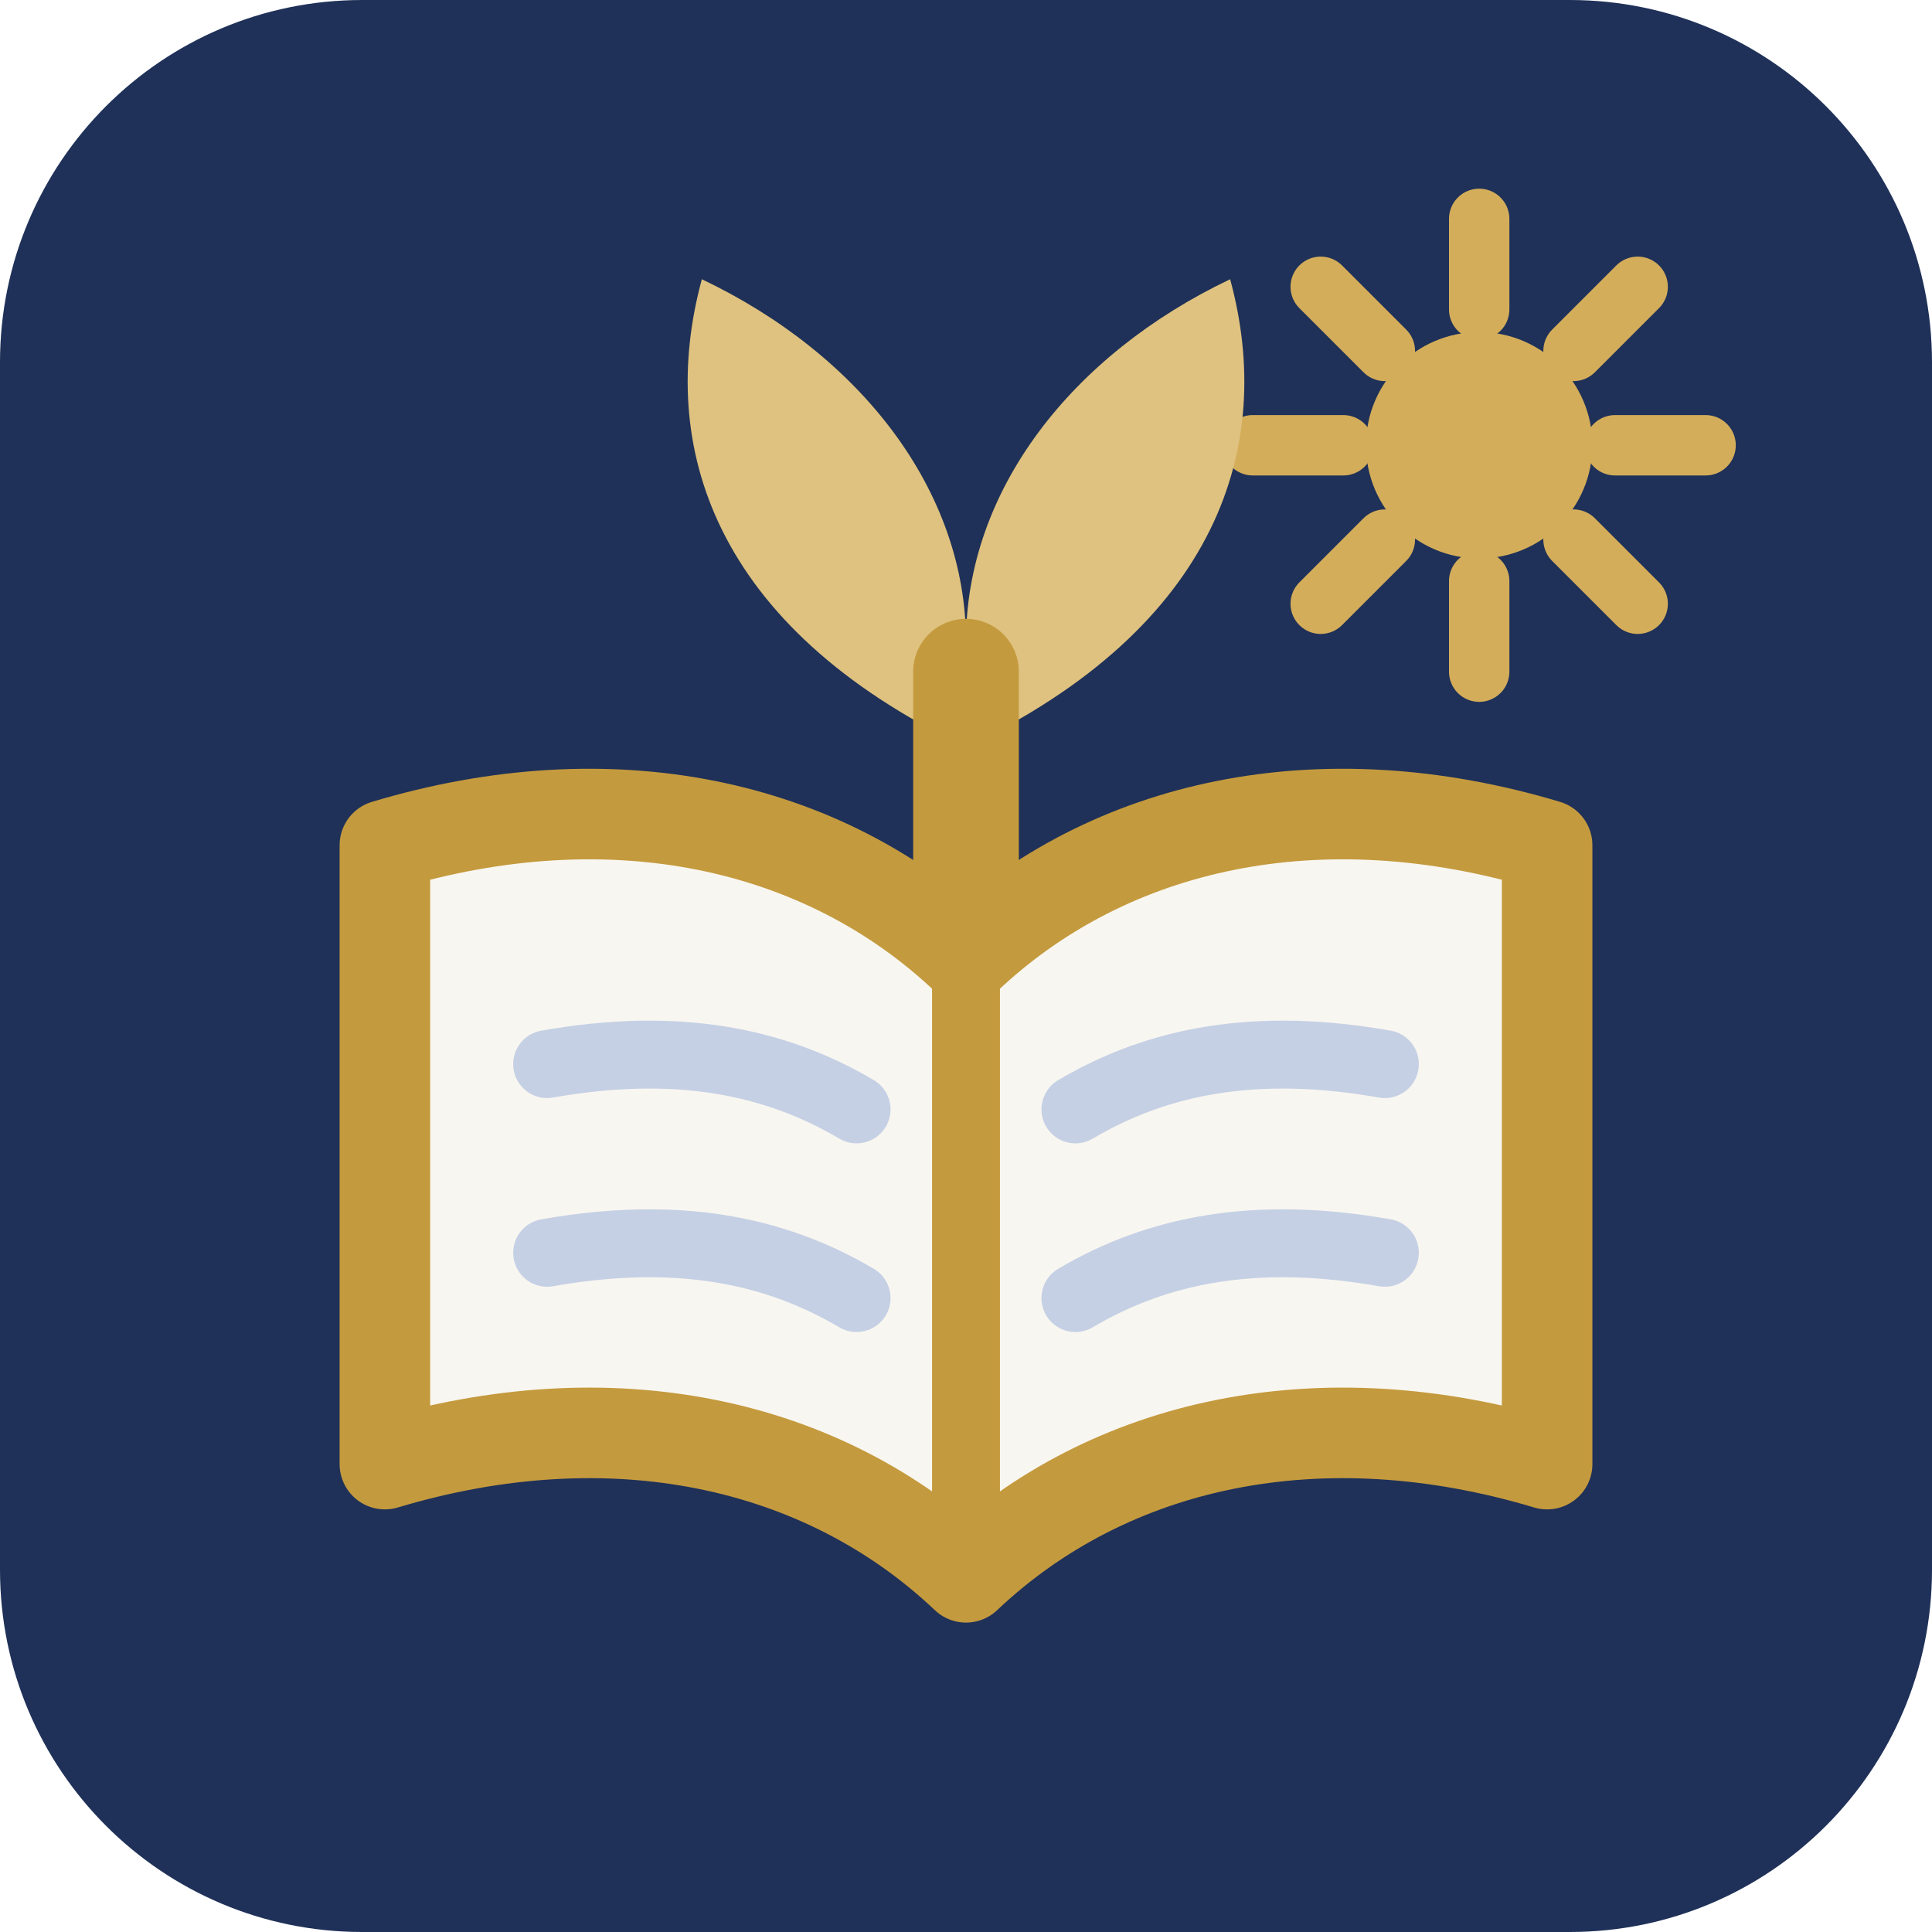
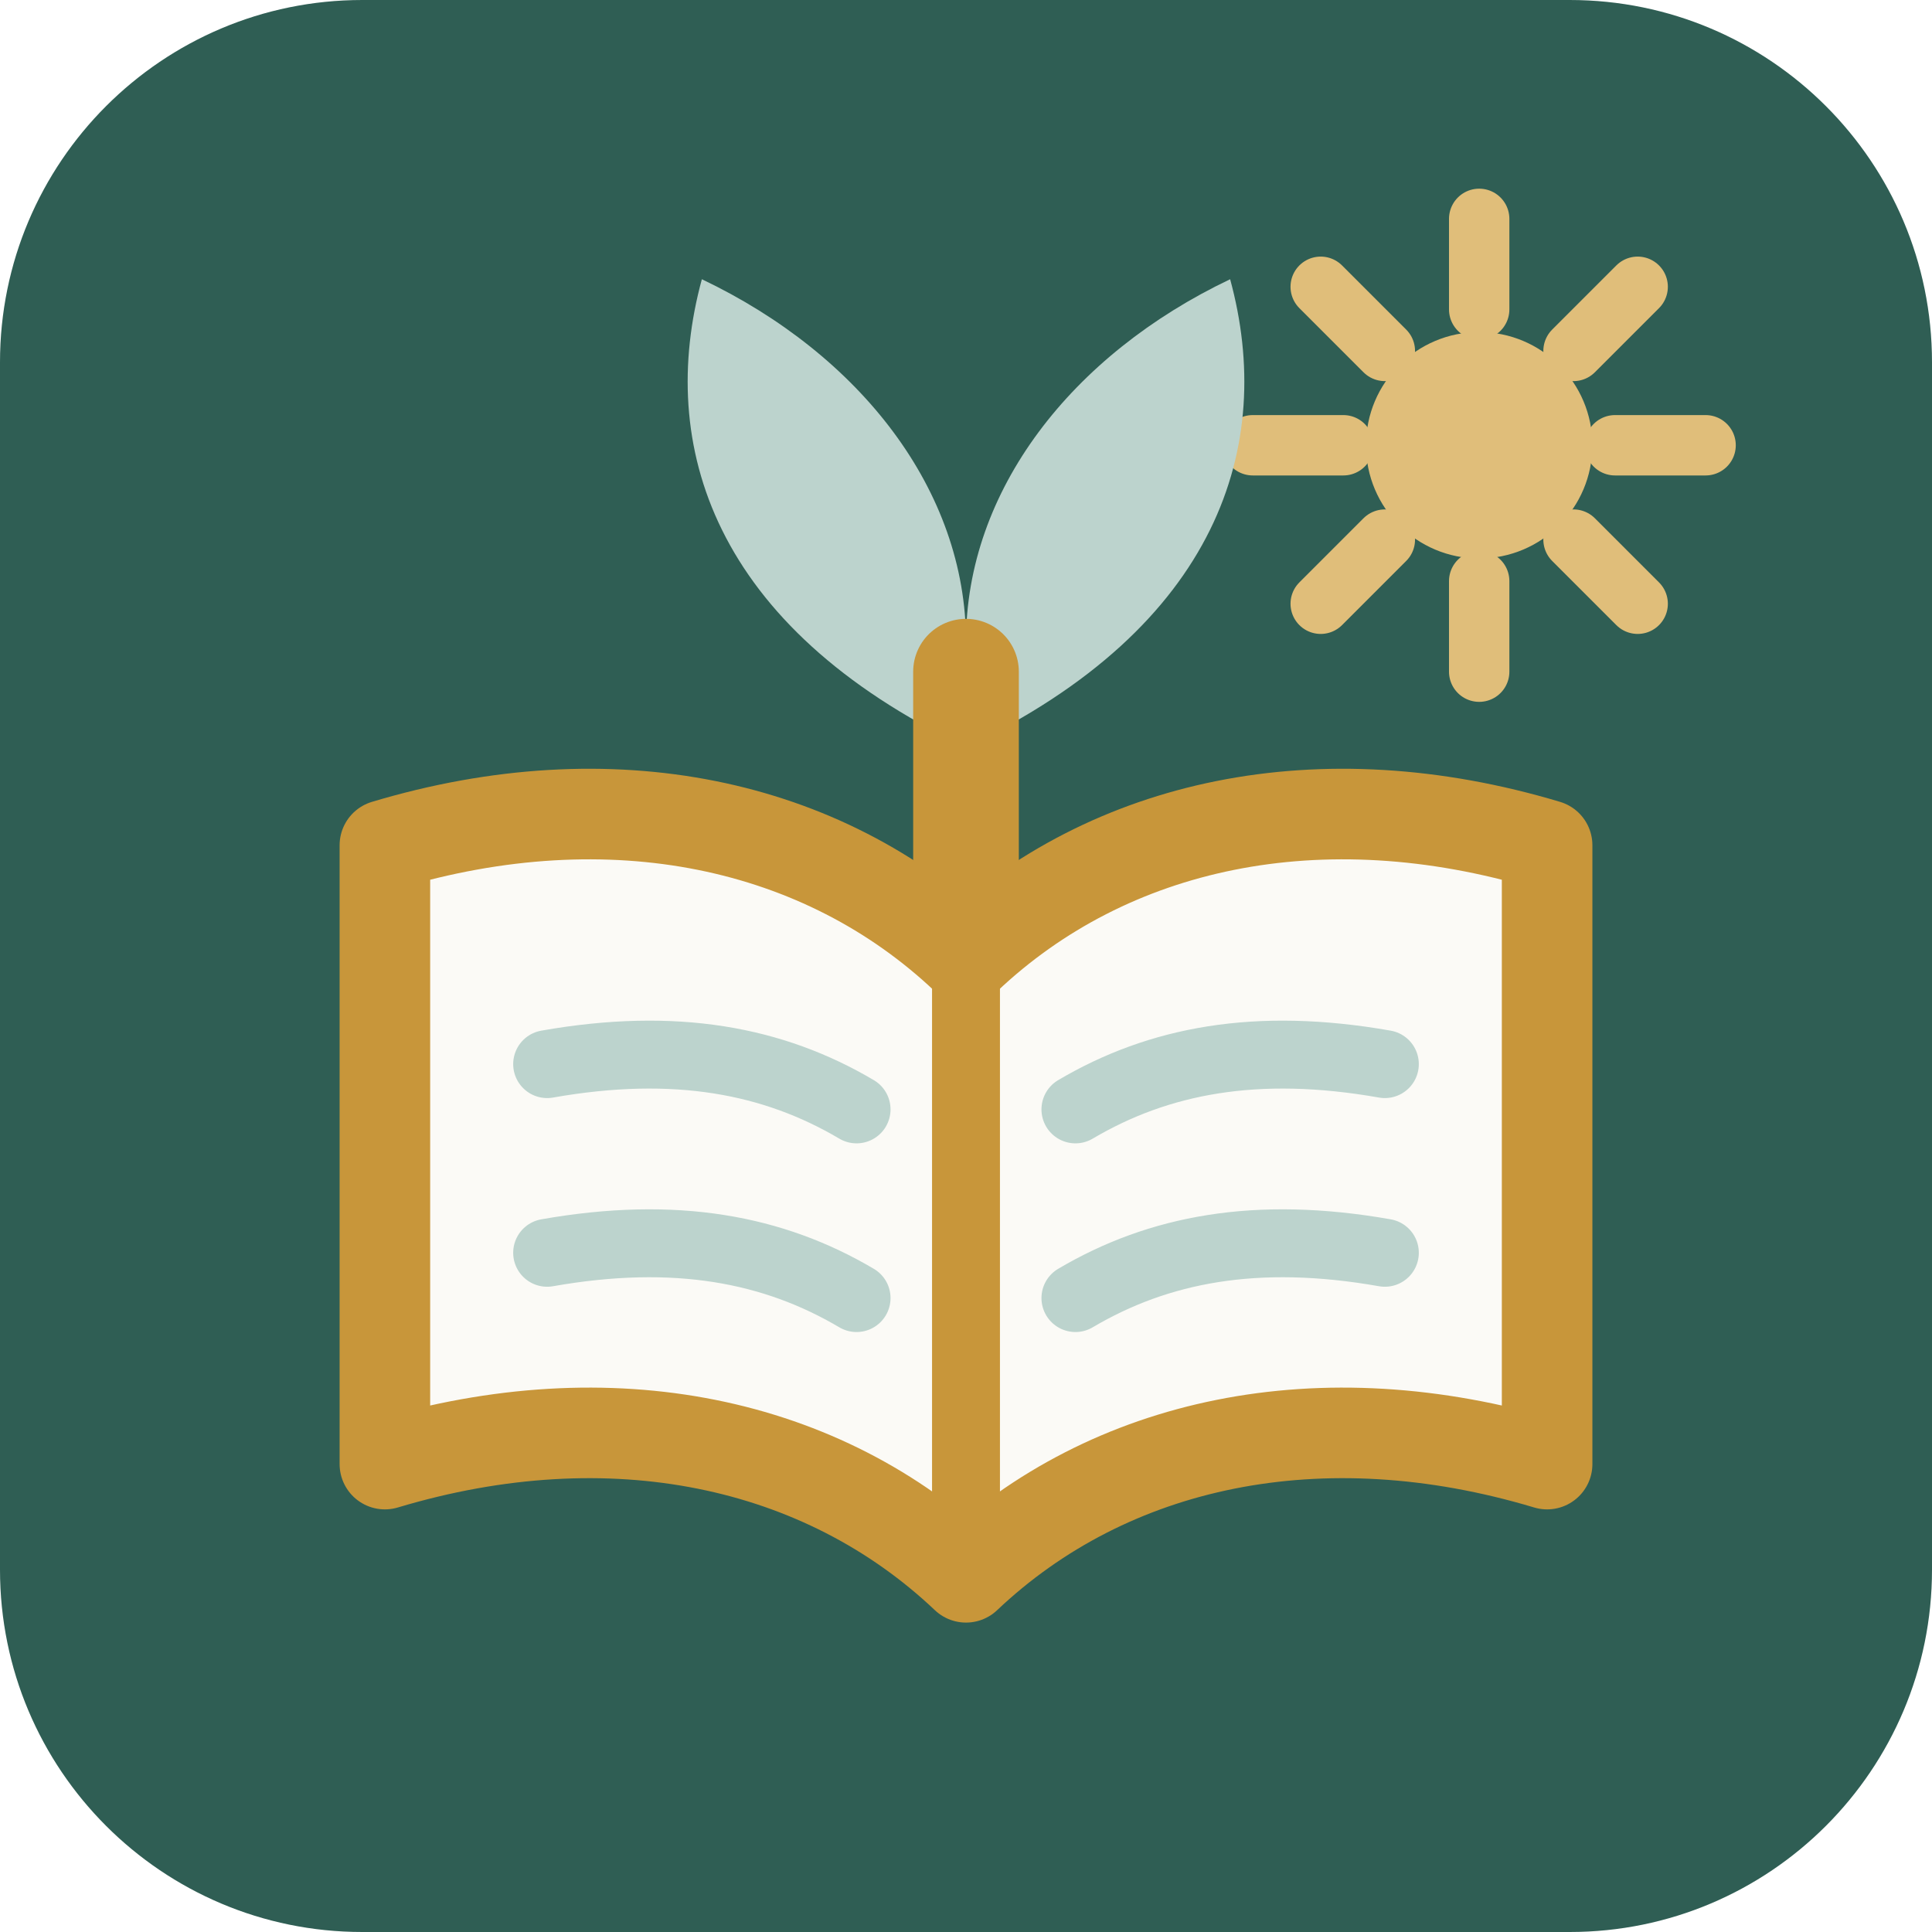
<svg xmlns="http://www.w3.org/2000/svg" viewBox="0 0 512 512" role="img" aria-labelledby="title">
-   <rect width="512" height="512" rx="96" fill="#1F3158" />
-   <circle cx="392" cy="118" r="30" fill="#D4AD5A" />
-   <path d="M392 58v24M392 154v24M332 118h24M428 118h24M350 76l17 17M417 143l17 17M434 76l-17 17M367 143l-17 17" stroke="#D4AD5A" stroke-width="16" stroke-linecap="round" />
-   <path d="M256 170c0-40 28-76 70-96 12 44-3 92-70 124-67-32-82-80-70-124 42 20 70 56 70 96Z" fill="#DFC27F" />
-   <path d="M256 178v148" stroke="#C49A3E" stroke-width="28" stroke-linecap="round" />
-   <path d="M102 224c60-18 116-6 154 30v164c-39-36-94-48-154-30V224Z" fill="#F8F6F0" />
-   <path d="M410 224c-60-18-116-6-154 30v164c39-36 94-48 154-30V224Z" fill="#F8F6F0" />
-   <path d="M102 224c60-18 116-6 154 30 38-36 94-48 154-30v164c-60-18-116-6-154 30-38-36-94-48-154-30V224Z" fill="none" stroke="#C49A3E" stroke-width="24" stroke-linejoin="round" />
-   <path d="M256 254v164" stroke="#C49A3E" stroke-width="18" stroke-linecap="round" />
-   <path d="M145 282c34-6 60-1 82 12M145 332c34-6 60-1 82 12M285 294c22-13 48-18 82-12M285 344c22-13 48-18 82-12" stroke="#C5D0E5" stroke-width="18" stroke-linecap="round" />
+   <rect width="512" height="512" rx="96" fill="#2F5E54" />
+   <circle cx="392" cy="118" r="30" fill="#E0BE7A" />
+   <path d="M392 58v24M392 154v24M332 118h24M428 118h24M350 76l17 17M417 143l17 17M434 76l-17 17M367 143l-17 17" stroke="#E0BE7A" stroke-width="16" stroke-linecap="round" />
+   <path d="M256 170c0-40 28-76 70-96 12 44-3 92-70 124-67-32-82-80-70-124 42 20 70 56 70 96Z" fill="#BCD3CD" />
+   <path d="M256 178v148" stroke="#C8963A" stroke-width="28" stroke-linecap="round" />
+   <path d="M102 224c60-18 116-6 154 30v164c-39-36-94-48-154-30V224Z" fill="#FBFAF6" />
+   <path d="M410 224c-60-18-116-6-154 30v164c39-36 94-48 154-30V224Z" fill="#FBFAF6" />
+   <path d="M102 224c60-18 116-6 154 30 38-36 94-48 154-30v164c-60-18-116-6-154 30-38-36-94-48-154-30V224Z" fill="none" stroke="#C8963A" stroke-width="24" stroke-linejoin="round" />
+   <path d="M256 254v164" stroke="#C8963A" stroke-width="18" stroke-linecap="round" />
+   <path d="M145 282c34-6 60-1 82 12M145 332c34-6 60-1 82 12M285 294c22-13 48-18 82-12M285 344c22-13 48-18 82-12" stroke="#BCD3CD" stroke-width="18" stroke-linecap="round" />
</svg>
